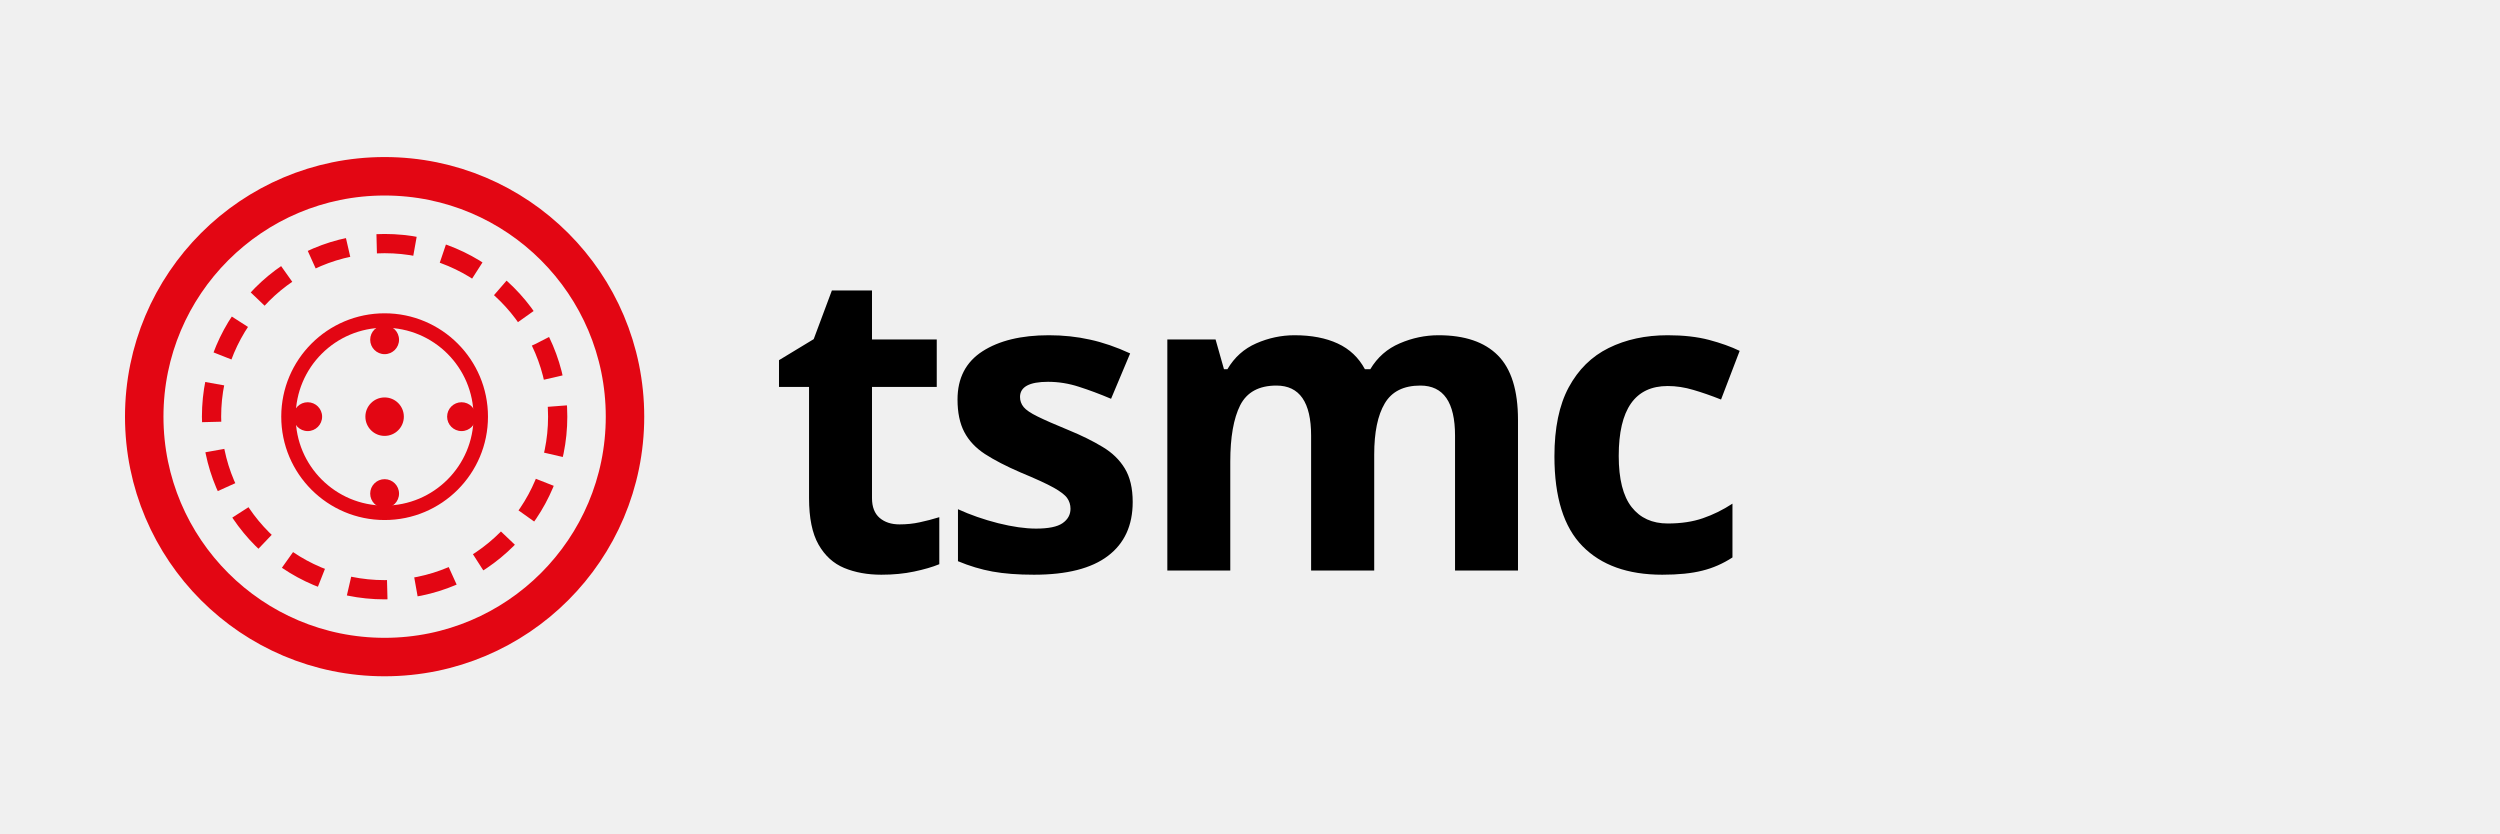
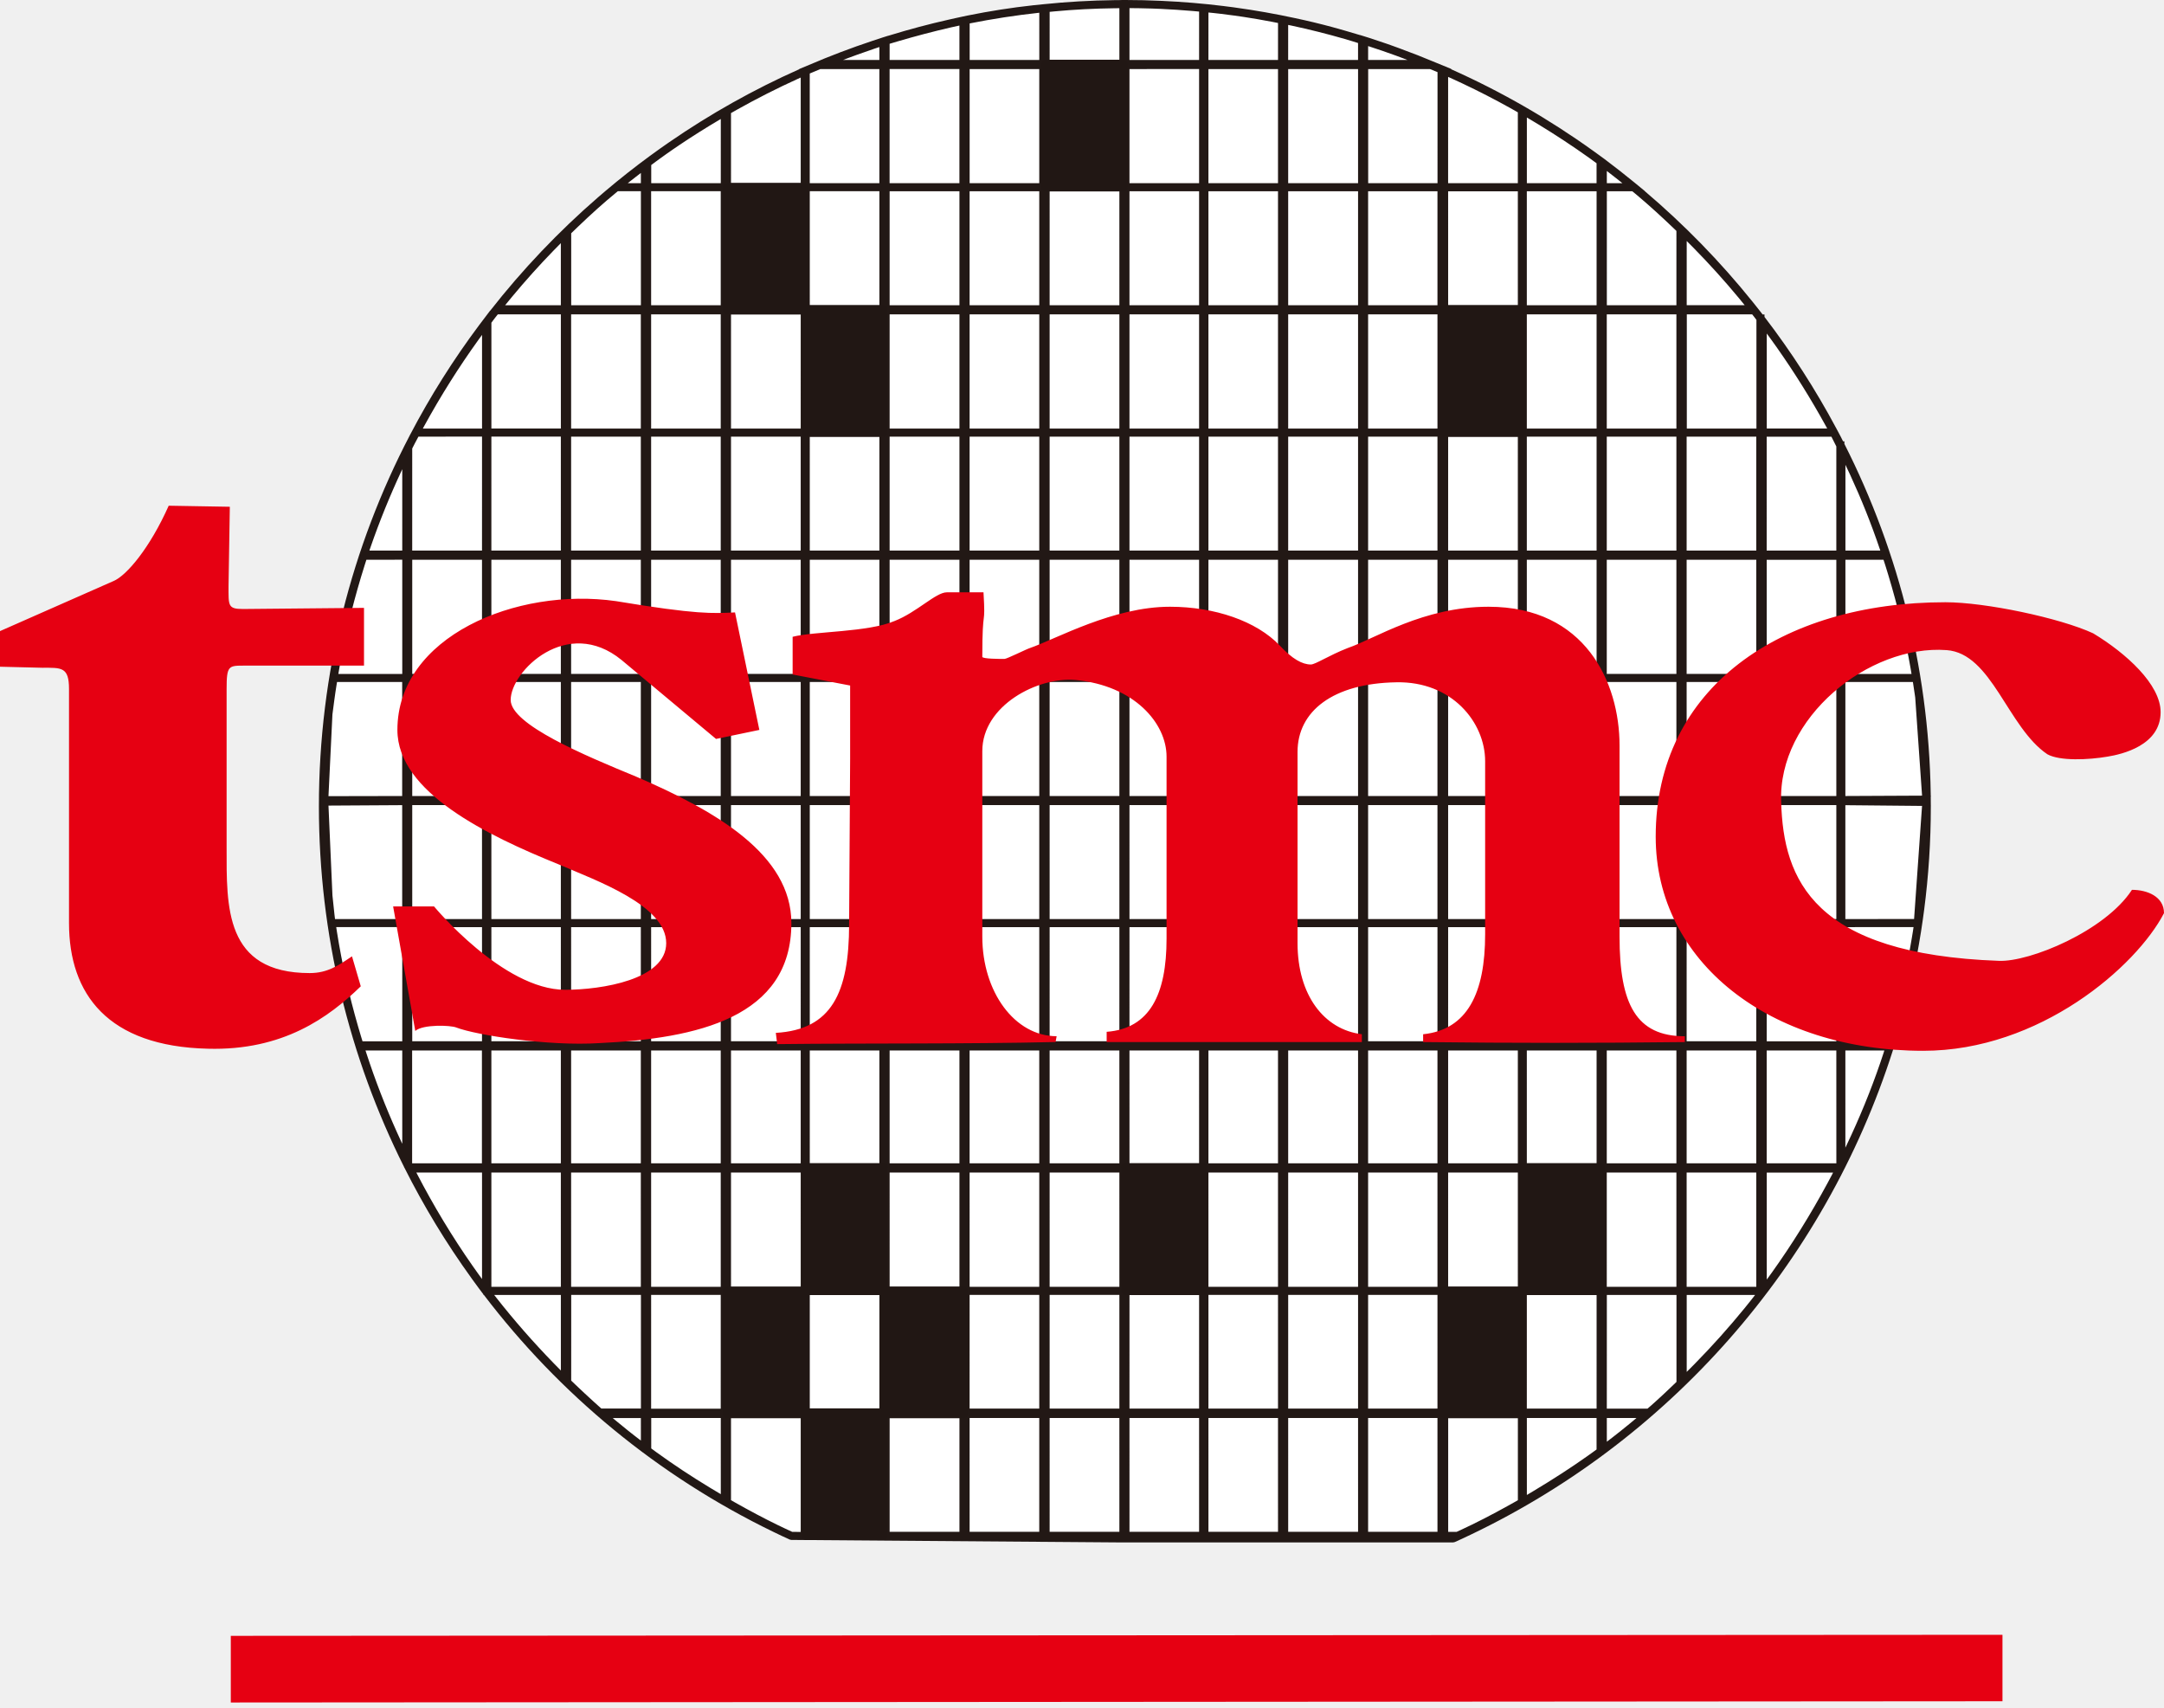
- <svg xmlns="http://www.w3.org/2000/svg" viewBox="0 0 260 80" width="120" height="40">
-   <circle cx="40" cy="40" r="25" fill="none" stroke="#E30613" stroke-width="4" />
-   <circle cx="40" cy="40" r="18" fill="none" stroke="#E30613" stroke-dasharray="4 3" stroke-width="2" />
-   <circle cx="40" cy="40" r="10" fill="none" stroke="#E30613" stroke-width="1.5" />
-   <circle cx="40" cy="40" r="2" fill="#E30613" />
-   <circle cx="40" cy="32" r="1.5" fill="#E30613" />
-   <circle cx="40" cy="48" r="1.5" fill="#E30613" />
-   <circle cx="32" cy="40" r="1.5" fill="#E30613" />
-   <circle cx="48" cy="40" r="1.5" fill="#E30613" />
-   <text x="80" y="56" font-family="'Segoe UI', -apple-system, sans-serif" font-weight="900" font-size="44" fill="#000000" letter-spacing="-1.5">tsmc</text>
+ <svg xmlns="http://www.w3.org/2000/svg" width="256px" height="202px" viewBox="0 0 256 202" version="1.1" preserveAspectRatio="xMidYMid">
+   <g>
+     <path d="M93.62,181.679 L132.168,181.971 L171.913,181.971 C204.84,167.103 227.938,133.824 227.938,95.397 C227.938,43.14 185.286,0.482 133.146,0.482 C80.88,0.482 38.202,43.138 38.202,95.397 C38.199,133.615 60.936,166.733 93.62,181.679 Z" fill="#FFFFFF" />
+     <path d="M133.141,0 C134.552,0 135.974,0.034 137.408,0.102 C139.897,0.212 142.362,0.419 144.798,0.72 L144.894,0.734 L144.894,0.734 C145.238,0.774 145.582,0.819 145.925,0.865 L146.169,0.901 C148.532,1.225 150.868,1.639 153.173,2.137 C154.665,2.451 156.161,2.811 157.66,3.217 L159.031,3.602 L159.031,3.602 L159.391,3.707 C159.896,3.85 160.397,4 160.898,4.153 L160.897,4.143 L162.047,4.503 C162.712,4.716 163.382,4.94 164.064,5.179 L164.751,5.423 L165.543,5.711 C167.007,6.245 168.455,6.814 169.885,7.416 L171.721,8.169 L171.622,8.169 C177.585,10.825 183.231,14.077 188.482,17.849 L189.057,18.264 L189.057,18.264 L189.826,18.824 C191.028,19.728 192.208,20.65 193.365,21.599 L194.608,22.622 L194.588,22.62 C199.241,26.567 203.514,30.952 207.342,35.709 L208.054,36.603 L208.515,37.196 L208.515,37.196 L208.738,37.197 L208.739,37.487 C211.922,41.638 214.772,46.056 217.25,50.7 L217.753,51.642 C217.842,51.828 217.938,52.014 218.033,52.2 L218.19,52.202 L218.191,52.51 C224.727,65.418 228.415,79.994 228.415,95.397 L228.403,94.11 L228.421,94.111 L228.405,94.301 L228.414,95.238 L228.421,95.339 L228.414,95.339 L228.415,95.397 C228.415,99.524 228.147,103.605 227.626,107.621 L227.465,108.801 C227.398,109.274 227.327,109.747 227.253,110.218 L226.995,111.763 L226.995,111.763 L226.777,112.965 L226.777,112.965 L226.623,113.767 L226.623,113.767 L226.49,114.425 L226.49,114.425 C225.997,116.844 225.41,119.235 224.729,121.601 C224.515,122.343 224.293,123.081 224.062,123.816 L223.922,124.257 C215.852,149.539 197.424,170.715 172.855,182.064 L172.109,182.405 L171.913,182.447 L132.165,182.447 L93.991,182.157 L93.623,182.157 L93.427,182.114 C92.785,181.824 92.14,181.52 91.486,181.2 C77.836,174.583 66.174,164.901 57.235,153.165 L57.177,153.165 L57.176,153.095 L56.614,152.345 L56.614,152.345 L55.846,151.295 L55.846,151.295 L55.755,151.166 C52.776,147.039 50.127,142.673 47.837,138.111 L47.802,138.068 L47.8,138.036 C41.314,125.083 37.726,110.553 37.726,95.397 C37.726,79.597 41.607,64.671 48.465,51.522 L48.539,51.373 L48.538,51.383 C50.912,46.848 53.641,42.525 56.687,38.452 L57.977,36.75 L57.977,36.767 C61.797,31.886 66.081,27.385 70.761,23.329 L71.691,22.533 C73.367,21.117 75.092,19.758 76.864,18.458 L78.056,17.597 L78.056,17.597 L78.957,16.966 L78.957,16.966 L79.165,16.822 C84.003,13.485 89.162,10.583 94.584,8.173 L94.521,8.174 L95.711,7.68 C98.16,6.629 100.661,5.678 103.208,4.832 L104.29,4.477 L104.29,4.473 L104.588,4.38 L104.985,4.254 L105.112,4.221 L105.112,4.221 L105.24,4.184 C107.562,3.469 109.923,2.841 112.317,2.304 L113.098,2.13 L113.098,2.13 L113.876,1.961 L114.452,1.839 C117.078,1.309 119.674,0.901 122.268,0.619 L123.38,0.506 C126.191,0.216 129.036,0.05 131.912,0.014 L132.664,0.009 L132.665,0 L133.141,0 Z M104.29,167.731 L95.677,167.731 L95.677,181.217 L104.29,181.282 L104.29,167.731 Z M94.725,167.579 L86.477,167.579 L86.477,177.453 L86.872,177.678 C88.683,178.7 90.346,179.584 91.955,180.369 L92.883,180.812 L92.883,180.812 L93.726,181.203 L94.725,181.204 L94.725,167.579 Z M179.564,167.578 L171.319,167.578 L171.319,181.202 L172.312,181.202 L172.767,180.995 C174.573,180.161 176.434,179.203 178.478,178.068 L179.166,177.683 L179.564,177.457 L179.564,167.578 Z M132.421,167.731 L124.171,167.731 L124.172,181.193 L132.422,181.193 L132.421,167.731 Z M122.943,167.731 L114.704,167.731 L114.705,181.193 L122.943,181.193 L122.943,167.731 Z M113.502,167.572 L105.243,167.572 L105.243,181.193 L113.502,181.193 L113.502,167.572 Z M170.051,167.731 L161.847,167.731 L161.847,181.193 L170.052,181.193 L170.051,167.731 Z M160.658,167.731 L152.391,167.731 L152.392,181.193 L160.659,181.193 L160.658,167.731 Z M151.187,167.731 L142.957,167.731 L142.958,181.193 L151.188,181.193 L151.187,167.731 Z M141.852,167.731 L133.616,167.731 L133.617,181.193 L141.853,181.193 L141.852,167.731 Z M188.872,167.731 L180.626,167.731 L180.627,176.835 L181.372,176.392 C183.734,174.977 185.851,173.609 187.827,172.208 L188.481,171.74 L188.873,171.452 L188.872,167.731 Z M85.269,167.731 L77.04,167.731 L77.04,171.33 L77.695,171.811 C79.688,173.256 81.798,174.649 84.035,176.004 L85.002,176.582 L85.27,176.738 L85.269,167.731 Z M193.595,167.731 L190.086,167.731 L190.087,170.539 L190.77,170.016 C191.475,169.469 192.156,168.926 192.816,168.382 L193.47,167.838 L193.595,167.731 Z M75.815,167.739 L72.49,167.739 L72.821,168.018 C73.323,168.437 73.824,168.846 74.325,169.244 L75.075,169.834 L75.816,170.402 L75.815,167.739 Z M104.032,153.171 L95.796,153.171 L95.796,166.778 L104.032,166.778 L104.032,153.171 Z M85.263,153.171 L77.029,153.171 L77.028,166.629 L85.262,166.629 L85.263,153.171 Z M198.326,153.175 L190.089,153.175 L190.085,166.625 L194.898,166.625 L195.327,166.254 L195.837,165.798 L196.365,165.316 L196.921,164.8 L197.514,164.239 L198.326,163.462 L198.326,153.175 Z M179.669,153.164 L171.004,153.164 L171.004,166.625 L179.669,166.625 L179.669,153.164 Z M94.842,153.164 L86.215,153.164 L86.215,166.625 L94.842,166.625 L94.842,153.164 Z M113.752,153.164 L104.984,153.164 L104.984,166.62 L113.752,166.62 L113.752,153.164 Z M122.943,153.171 L114.705,153.171 L114.704,166.62 L122.943,166.62 L122.943,153.171 Z M151.188,153.171 L142.958,153.171 L142.957,166.62 L151.187,166.62 L151.188,153.171 Z M160.659,153.171 L152.392,153.171 L152.391,166.62 L160.658,166.62 L160.659,153.171 Z M132.422,153.171 L124.172,153.171 L124.171,166.62 L132.421,166.62 L132.422,153.171 Z M170.052,153.171 L161.847,153.171 L161.847,166.62 L170.051,166.62 L170.052,153.171 Z M141.853,153.171 L133.617,153.171 L133.616,166.62 L141.852,166.62 L141.853,153.171 Z M188.877,153.171 L180.623,153.171 L180.622,166.616 L188.876,166.616 L188.877,153.171 Z M75.822,153.173 L67.574,153.173 L67.571,163.307 L68.117,163.83 C68.803,164.484 69.477,165.112 70.145,165.719 L70.81,166.319 L71.141,166.612 L75.821,166.612 L75.822,153.173 Z M207.627,153.177 L199.537,153.177 L199.537,162.279 L200.468,161.344 C202.569,159.203 204.544,156.999 206.394,154.728 L207.179,153.751 L207.627,153.177 Z M66.35,153.176 L58.463,153.176 L58.722,153.509 C60.811,156.173 63.089,158.772 65.519,161.271 L66.35,162.116 L66.35,153.176 Z M189.127,138.694 L180.512,138.694 L180.512,152.217 L189.127,152.217 L189.127,138.694 Z M104.29,138.694 L95.676,138.694 L95.676,152.217 L104.29,152.217 L104.29,138.694 Z M142.006,138.694 L133.374,138.694 L133.374,152.217 L142.006,152.217 L142.006,138.694 Z M170.051,138.694 L161.847,138.694 L161.847,152.213 L170.052,152.213 L170.051,138.694 Z M66.348,138.694 L58.129,138.694 L58.13,152.213 L66.349,152.213 L66.348,138.694 Z M151.187,138.694 L142.957,138.694 L142.958,152.213 L151.188,152.213 L151.187,138.694 Z M160.658,138.694 L152.391,138.694 L152.392,152.213 L160.659,152.213 L160.658,138.694 Z M94.724,138.694 L86.477,138.694 L86.478,152.213 L94.725,152.213 L94.724,138.694 Z M75.809,138.694 L67.563,138.694 L67.564,152.213 L75.81,152.213 L75.809,138.694 Z M207.767,138.694 L199.529,138.694 L199.53,152.213 L207.768,152.213 L207.767,138.694 Z M132.421,138.694 L124.171,138.694 L124.172,152.213 L132.422,152.213 L132.421,138.694 Z M122.943,138.694 L114.704,138.694 L114.705,152.213 L122.943,152.213 L122.943,138.694 Z M179.559,138.694 L171.314,138.694 L171.315,152.213 L179.56,152.213 L179.559,138.694 Z M113.501,138.694 L105.242,138.694 L105.243,152.213 L113.502,152.213 L113.501,138.694 Z M85.262,138.694 L77.028,138.694 L77.029,152.213 L85.263,152.213 L85.262,138.694 Z M198.317,138.694 L190.08,138.694 L190.081,152.213 L198.318,152.213 L198.317,138.694 Z M216.852,138.705 L209.006,138.705 L209.007,151.358 L209.564,150.592 C211.965,147.242 214.178,143.683 216.203,139.932 L216.751,138.905 L216.852,138.705 Z M57.024,138.694 L49.251,138.694 L49.324,138.836 C51.305,142.658 53.512,146.313 55.927,149.762 L56.591,150.698 L57.023,151.292 L57.023,151.292 L57.024,138.694 Z M188.876,124.261 L180.622,124.261 L180.623,137.742 L188.877,137.742 L188.876,124.261 Z M141.852,124.261 L133.616,124.261 L133.617,137.742 L141.853,137.742 L141.852,124.261 Z M104.031,124.261 L95.795,124.261 L95.796,137.742 L104.032,137.742 L104.031,124.261 Z M217.237,124.261 L208.998,124.261 L208.998,137.607 L217.24,137.607 L217.237,124.261 Z M57.011,124.261 L48.754,124.261 L48.754,137.607 L57.011,137.607 L57.011,124.261 Z M151.187,124.261 L142.957,124.261 L142.957,137.605 L151.187,137.605 L151.187,124.261 Z M85.262,124.261 L77.028,124.261 L77.028,137.605 L85.262,137.605 L85.262,124.261 Z M179.559,124.261 L171.314,124.261 L171.314,137.605 L179.559,137.605 L179.559,124.261 Z M207.767,124.261 L199.529,124.261 L199.529,137.605 L207.767,137.605 L207.767,124.261 Z M113.501,124.261 L105.242,124.261 L105.242,137.605 L113.501,137.605 L113.501,124.261 Z M170.051,124.261 L161.847,124.261 L161.847,137.605 L170.051,137.605 L170.051,124.261 Z M132.421,124.261 L124.171,124.261 L124.171,137.605 L132.421,137.605 L132.421,124.261 Z M198.317,124.261 L190.08,124.261 L190.08,137.605 L198.317,137.605 L198.317,124.261 Z M94.724,124.261 L86.477,124.261 L86.477,137.605 L94.724,137.605 L94.724,124.261 Z M66.348,124.261 L58.129,124.261 L58.129,137.605 L66.348,137.605 L66.348,124.261 Z M160.658,124.261 L152.391,124.261 L152.391,137.605 L160.658,137.605 L160.658,124.261 Z M122.943,124.261 L114.704,124.261 L114.704,137.605 L122.943,137.605 L122.943,124.261 Z M75.809,124.261 L67.563,124.261 L67.563,137.605 L75.809,137.605 L75.809,124.261 Z M222.917,124.257 L218.306,124.257 L218.307,135.754 L218.385,135.595 C219.958,132.303 221.32,128.984 222.46,125.641 L222.833,124.525 L222.917,124.257 Z M47.586,124.257 L43.238,124.257 L43.343,124.583 C44.375,127.753 45.583,130.872 46.969,133.954 L47.497,135.109 L47.587,135.298 L47.586,124.257 Z M47.587,109.666 L39.775,109.666 L39.863,110.245 C40.455,113.988 41.288,117.703 42.359,121.413 L42.687,122.526 L42.886,123.177 L47.589,123.177 L47.587,109.666 Z M217.238,109.668 L209.002,109.668 L209.001,123.175 L217.237,123.175 L217.238,109.668 Z M226.371,109.666 L220.056,109.666 L218.313,109.669 L218.313,123.174 L223.262,123.174 L223.471,122.499 L223.471,122.499 L223.686,121.776 L223.868,121.144 C224.623,118.493 225.265,115.8 225.787,113.071 L225.879,112.589 L225.985,112.007 C226.045,111.669 226.104,111.331 226.161,110.992 L226.288,110.216 L226.288,110.216 L226.371,109.666 Z M179.56,109.668 L171.315,109.668 L171.314,123.167 L179.559,123.167 L179.56,109.668 Z M170.052,109.668 L161.847,109.668 L161.847,123.167 L170.051,123.167 L170.052,109.668 Z M207.768,109.668 L199.53,109.668 L199.529,123.167 L207.767,123.167 L207.768,109.668 Z M160.659,109.668 L152.392,109.668 L152.391,123.167 L160.658,123.167 L160.659,109.668 Z M75.81,109.668 L67.564,109.668 L67.563,123.167 L75.809,123.167 L75.81,109.668 Z M198.318,109.668 L190.081,109.668 L190.08,123.167 L198.317,123.167 L198.318,109.668 Z M151.188,109.668 L142.958,109.668 L142.957,123.167 L151.187,123.167 L151.188,109.668 Z M113.502,109.668 L105.243,109.668 L105.242,123.167 L113.501,123.167 L113.502,109.668 Z M132.422,109.668 L124.172,109.668 L124.171,123.167 L132.421,123.167 L132.422,109.668 Z M85.263,109.668 L77.029,109.668 L77.028,123.167 L85.262,123.167 L85.263,109.668 Z M104.032,109.668 L95.796,109.668 L95.795,123.167 L104.031,123.167 L104.032,109.668 Z M188.877,109.668 L180.623,109.668 L180.622,123.167 L188.876,123.167 L188.877,109.668 Z M122.943,109.668 L114.705,109.668 L114.704,123.167 L122.943,123.167 L122.943,109.668 Z M94.725,109.668 L86.478,109.668 L86.477,123.167 L94.724,123.167 L94.725,109.668 Z M66.349,109.668 L58.13,109.668 L58.129,123.167 L66.348,123.167 L66.349,109.668 Z M141.853,109.668 L133.617,109.668 L133.616,123.167 L141.852,123.167 L141.853,109.668 Z M57.022,109.668 L48.768,109.668 L48.767,123.165 L57.021,123.165 L57.022,109.668 Z M75.809,95.233 L67.563,95.233 L67.564,108.714 L75.81,108.714 L75.809,95.233 Z M151.187,95.233 L142.957,95.233 L142.958,108.714 L151.188,108.714 L151.187,95.233 Z M113.501,95.233 L105.242,95.233 L105.243,108.714 L113.502,108.714 L113.501,95.233 Z M85.262,95.233 L77.028,95.233 L77.029,108.714 L85.263,108.714 L85.262,95.233 Z M160.658,95.233 L152.391,95.233 L152.392,108.714 L160.659,108.714 L160.658,95.233 Z M198.317,95.233 L190.08,95.233 L190.081,108.714 L198.318,108.714 L198.317,95.233 Z M122.943,95.233 L114.704,95.233 L114.705,108.714 L122.943,108.714 L122.943,95.233 Z M188.876,95.233 L180.622,95.233 L180.623,108.714 L188.877,108.714 L188.876,95.233 Z M66.348,95.233 L58.129,95.233 L58.13,108.714 L66.349,108.714 L66.348,95.233 Z M94.724,95.233 L86.477,95.233 L86.478,108.714 L94.725,108.714 L94.724,95.233 Z M170.051,95.233 L161.847,95.233 L161.847,108.714 L170.052,108.714 L170.051,95.233 Z M104.031,95.233 L95.795,95.233 L95.796,108.714 L104.032,108.714 L104.031,95.233 Z M217.237,95.233 L209.001,95.233 L209.002,108.714 L217.238,108.714 L217.237,95.233 Z M218.304,95.244 L218.304,108.714 L220.337,108.714 L226.435,108.705 L227.377,95.33 L218.304,95.244 Z M207.767,95.233 L199.529,95.233 L199.53,108.714 L207.768,108.714 L207.767,95.233 Z M57.021,95.233 L48.767,95.233 L48.768,108.714 L57.022,108.714 L57.021,95.233 Z M132.421,95.233 L124.171,95.233 L124.172,108.714 L132.422,108.714 L132.421,95.233 Z M141.852,95.233 L133.616,95.233 L133.617,108.714 L141.853,108.714 L141.852,95.233 Z M179.559,95.233 L171.314,95.233 L171.315,108.714 L179.56,108.714 L179.559,95.233 Z M47.578,95.239 L38.858,95.292 L39.329,105.929 L39.562,108.13 L39.632,108.714 L47.579,108.714 L47.578,95.239 Z M47.578,80.672 L39.872,80.672 L39.808,81.055 L39.681,81.878 L39.545,82.847 L39.326,84.506 L38.858,94.175 L47.577,94.158 L47.578,80.672 Z M94.724,80.672 L86.477,80.672 L86.477,94.163 L94.724,94.163 L94.724,80.672 Z M75.809,80.672 L67.563,80.672 L67.563,94.163 L75.809,94.163 L75.809,80.672 Z M198.317,80.672 L190.08,80.672 L190.08,94.163 L198.317,94.163 L198.317,80.672 Z M170.051,80.672 L161.847,80.672 L161.847,94.163 L170.051,94.163 L170.051,80.672 Z M207.767,80.672 L199.529,80.672 L199.529,94.163 L207.767,94.163 L207.767,80.672 Z M104.031,80.672 L95.795,80.672 L95.795,94.163 L104.031,94.163 L104.031,80.672 Z M179.559,80.672 L171.314,80.672 L171.314,94.163 L179.559,94.163 L179.559,80.672 Z M188.876,80.672 L180.622,80.672 L180.622,94.163 L188.876,94.163 L188.876,80.672 Z M113.501,80.672 L105.242,80.672 L105.242,94.163 L113.501,94.163 L113.501,80.672 Z M141.852,80.672 L133.616,80.672 L133.616,94.163 L141.852,94.163 L141.852,80.672 Z M122.943,80.672 L114.704,80.672 L114.704,94.163 L122.943,94.163 L122.943,80.672 Z M151.187,80.672 L142.957,80.672 L142.957,94.163 L151.187,94.163 L151.187,80.672 Z M57.021,80.672 L48.767,80.672 L48.767,94.163 L57.021,94.163 L57.021,80.672 Z M217.237,80.672 L209.001,80.672 L209.001,94.163 L217.237,94.163 L217.237,80.672 Z M132.421,80.672 L124.171,80.672 L124.171,94.163 L132.421,94.163 L132.421,80.672 Z M66.348,80.672 L58.129,80.672 L58.129,94.163 L66.348,94.163 L66.348,80.672 Z M85.262,80.672 L77.028,80.672 L77.028,94.163 L85.262,94.163 L85.262,80.672 Z M160.658,80.672 L152.391,80.672 L152.391,94.163 L160.658,94.163 L160.658,80.672 Z M226.295,80.674 L218.307,80.674 L218.306,94.158 L227.379,94.115 L226.569,82.513 L226.533,82.257 L226.295,80.674 Z M222.82,66.215 L218.311,66.215 L218.311,79.721 L226.133,79.721 L226.039,79.153 C225.391,75.422 224.502,71.707 223.376,67.987 L223.032,66.871 L222.82,66.215 Z M47.587,66.208 L43.345,66.21 L43.138,66.859 C41.969,70.556 41.032,74.266 40.328,78.016 L40.124,79.143 L40.026,79.719 L47.587,79.719 L47.587,66.208 Z M198.317,66.209 L190.08,66.209 L190.08,79.716 L198.317,79.716 L198.317,66.209 Z M141.852,66.209 L133.616,66.209 L133.616,79.716 L141.852,79.716 L141.852,66.209 Z M94.724,66.209 L86.477,66.209 L86.477,79.716 L94.724,79.716 L94.724,66.209 Z M151.187,66.209 L142.957,66.209 L142.957,79.716 L151.187,79.716 L151.187,66.209 Z M207.767,66.209 L199.529,66.209 L199.529,79.716 L207.767,79.716 L207.767,66.209 Z M188.876,66.209 L180.622,66.209 L180.622,79.716 L188.876,79.716 L188.876,66.209 Z M122.943,66.209 L114.704,66.209 L114.704,79.716 L122.943,79.716 L122.943,66.209 Z M179.559,66.209 L171.314,66.209 L171.314,79.716 L179.559,79.716 L179.559,66.209 Z M132.421,66.209 L124.171,66.209 L124.171,79.716 L132.421,79.716 L132.421,66.209 Z M75.809,66.209 L67.563,66.209 L67.563,79.716 L75.809,79.716 L75.809,66.209 Z M104.031,66.209 L95.795,66.209 L95.795,79.716 L104.031,79.716 L104.031,66.209 Z M85.262,66.209 L77.028,66.209 L77.028,79.716 L85.262,79.716 L85.262,66.209 Z M160.658,66.209 L152.391,66.209 L152.391,79.716 L160.658,79.716 L160.658,66.209 Z M113.501,66.209 L105.242,66.209 L105.242,79.716 L113.501,79.716 L113.501,66.209 Z M170.051,66.209 L161.847,66.209 L161.847,79.716 L170.051,79.716 L170.051,66.209 Z M217.237,66.219 L209.001,66.219 L209.001,79.716 L217.237,79.716 L217.237,66.219 Z M57.021,66.212 L48.767,66.212 L48.767,79.716 L57.021,79.716 L57.021,66.212 Z M66.348,66.209 L58.129,66.209 L58.129,79.716 L66.348,79.716 L66.348,66.209 Z M218.314,54.98 L218.313,65.129 L222.439,65.129 L222.361,64.89 C221.362,61.942 220.197,59.034 218.869,56.157 L218.314,54.98 Z M160.658,51.65 L152.391,51.65 L152.391,65.124 L160.658,65.124 L160.658,51.65 Z M132.421,51.65 L124.171,51.65 L124.171,65.124 L132.421,65.124 L132.421,51.65 Z M113.501,51.65 L105.242,51.65 L105.242,65.124 L113.501,65.124 L113.501,51.65 Z M85.262,51.65 L77.028,51.65 L77.028,65.124 L85.262,65.124 L85.262,51.65 Z M179.56,51.646 L171.315,51.646 L171.314,65.124 L179.559,65.124 L179.56,51.646 Z M66.349,51.646 L58.13,51.646 L58.129,65.124 L66.348,65.124 L66.349,51.646 Z M207.767,51.648 L199.529,51.648 L199.529,65.124 L207.767,65.124 L207.767,51.648 Z M188.876,51.65 L180.622,51.65 L180.622,65.124 L188.876,65.124 L188.876,51.65 Z M151.187,51.65 L142.957,51.65 L142.957,65.124 L151.187,65.124 L151.187,51.65 Z M198.317,51.65 L190.08,51.65 L190.08,65.124 L198.317,65.124 L198.317,51.65 Z M104.032,51.646 L95.796,51.646 L95.795,65.124 L104.031,65.124 L104.032,51.646 Z M170.051,51.65 L161.847,51.65 L161.847,65.124 L170.051,65.124 L170.051,51.65 Z M122.943,51.65 L114.704,51.65 L114.704,65.124 L122.943,65.124 L122.943,51.65 Z M47.586,65.124 L47.587,55.502 L47.52,55.646 C46.12,58.646 44.891,61.671 43.832,64.734 L43.699,65.124 L47.586,65.124 Z M75.809,51.65 L67.563,51.65 L67.563,65.124 L75.809,65.124 L75.809,51.65 Z M141.852,51.65 L133.616,51.65 L133.616,65.124 L141.852,65.124 L141.852,51.65 Z M94.724,51.65 L86.477,51.65 L86.477,65.124 L94.724,65.124 L94.724,51.65 Z M216.654,51.654 L208.998,51.654 L208.997,65.124 L217.236,65.124 L217.237,52.808 L216.654,51.654 Z M57.021,65.124 L57.025,51.646 L49.499,51.648 L49.055,52.485 L48.882,52.822 L48.765,53.055 L48.764,65.124 L57.021,65.124 Z M57.025,39.613 L56.591,40.209 C54.279,43.421 52.153,46.799 50.216,50.331 L50.02,50.693 L57.025,50.693 L57.025,39.613 Z M207.282,37.185 L199.549,37.185 L199.549,50.692 L207.785,50.692 L207.785,37.84 L207.56,37.54 L207.395,37.328 L207.395,37.328 L207.282,37.185 Z M113.501,37.182 L105.242,37.182 L105.242,50.692 L113.501,50.692 L113.501,37.182 Z M141.852,37.182 L133.616,37.182 L133.616,50.692 L141.852,50.692 L141.852,37.182 Z M85.262,37.182 L77.028,37.182 L77.028,50.692 L85.262,50.692 L85.262,37.182 Z M122.943,37.182 L114.704,37.182 L114.704,50.692 L122.943,50.692 L122.943,37.182 Z M94.725,37.059 L86.478,37.059 L86.477,50.692 L94.724,50.692 L94.725,37.059 Z M160.658,37.182 L152.391,37.182 L152.391,50.692 L160.658,50.692 L160.658,37.182 Z M104.29,37.182 L95.676,37.182 L95.676,50.692 L104.29,50.692 L104.29,37.182 Z M132.421,37.182 L124.171,37.182 L124.171,50.692 L132.421,50.692 L132.421,37.182 Z M179.669,37.182 L171.004,37.182 L171.004,50.692 L179.669,50.692 L179.669,37.182 Z M170.051,37.182 L161.847,37.182 L161.847,50.692 L170.051,50.692 L170.051,37.182 Z M151.187,37.182 L142.957,37.182 L142.957,50.692 L151.187,50.692 L151.187,37.182 Z M75.809,37.184 L67.563,37.184 L67.563,50.692 L75.809,50.692 L75.809,37.184 Z M198.317,37.185 L190.08,37.185 L190.08,50.692 L198.317,50.692 L198.317,37.185 Z M188.876,37.182 L180.622,37.182 L180.622,50.692 L188.876,50.692 L188.876,37.182 Z M209.007,39.451 L209.007,50.69 L216.157,50.69 L216.003,50.405 C214.221,47.166 212.274,44.047 210.172,41.065 L209.465,40.077 L209.007,39.451 Z M66.35,37.184 L58.892,37.184 L58.627,37.515 L58.349,37.88 L58.131,38.172 L58.131,50.689 L66.35,50.689 L66.35,37.184 Z M179.559,22.63 L171.314,22.63 L171.315,36.229 L179.56,36.229 L179.559,22.63 Z M104.031,22.62 L95.795,22.62 L95.796,36.229 L104.032,36.229 L104.031,22.62 Z M141.852,22.623 L133.616,22.623 L133.616,36.105 L141.852,36.105 L141.852,22.623 Z M132.422,22.619 L124.172,22.619 L124.171,36.105 L132.421,36.105 L132.422,22.619 Z M113.501,22.623 L105.242,22.623 L105.242,36.105 L113.501,36.105 L113.501,22.623 Z M160.658,22.623 L152.391,22.623 L152.391,36.105 L160.658,36.105 L160.658,22.623 Z M151.187,22.623 L142.957,22.623 L142.957,36.105 L151.187,36.105 L151.187,22.623 Z M85.262,22.62 L77.028,22.62 L77.028,36.105 L85.262,36.105 L85.262,22.62 Z M94.842,22.635 L86.215,22.635 L86.215,36.105 L94.842,36.105 L94.842,22.635 Z M188.876,22.621 L180.622,22.621 L180.622,36.105 L188.876,36.105 L188.876,22.621 Z M122.943,22.623 L114.704,22.623 L114.704,36.105 L122.943,36.105 L122.943,22.623 Z M193.097,22.621 L190.089,22.621 L190.088,36.105 L198.318,36.105 L198.319,27.316 L197.933,26.945 C196.552,25.623 195.256,24.443 193.989,23.365 L193.447,22.909 L193.097,22.621 Z M170.051,22.625 L161.847,22.625 L161.847,36.105 L170.051,36.105 L170.051,22.625 Z M75.818,22.619 L73.089,22.619 L72.829,22.832 C71.398,24.008 69.971,25.29 68.37,26.823 L67.572,27.593 L67.571,36.105 L75.818,36.105 L75.818,22.619 Z M66.348,28.761 L65.458,29.666 C63.777,31.397 62.152,33.208 60.586,35.093 L59.758,36.103 L66.347,36.103 L66.348,28.761 Z M199.537,28.509 L199.536,36.101 L206.396,36.101 L205.685,35.23 C203.986,33.182 202.207,31.214 200.342,29.317 L199.537,28.509 Z M94.725,9.173 L94.359,9.337 C91.952,10.43 89.571,11.637 87.236,12.946 L86.476,13.377 L86.477,21.683 L94.725,21.683 L94.725,9.173 Z M190.087,20.226 L190.087,21.669 L191.931,21.669 L191.494,21.32 L190.767,20.75 L190.087,20.226 Z M171.312,9.095 L171.311,21.667 L179.559,21.667 L179.56,13.288 L178.687,12.794 C176.826,11.756 174.926,10.78 172.988,9.865 L171.82,9.324 L171.312,9.095 Z M85.27,14.074 L85.153,14.142 C83.459,15.144 81.853,16.155 80.321,17.188 L79.499,17.749 L78.884,18.178 L78.181,18.681 L77.619,19.09 L77.04,19.521 L77.04,21.667 L85.269,21.667 L85.27,14.074 Z M180.627,13.902 L180.626,21.667 L188.872,21.667 L188.873,19.312 C188.59,19.103 188.305,18.896 188.02,18.69 C186.056,17.289 184.046,15.963 181.992,14.715 L180.961,14.097 L180.627,13.902 Z M160.658,8.174 L152.391,8.174 L152.391,21.667 L160.658,21.667 L160.658,8.174 Z M132.664,8.163 L123.9,8.163 L123.901,8.173 L123.897,8.173 L123.897,21.667 L132.664,21.667 L132.664,8.163 Z M169.165,8.169 L161.855,8.169 L161.855,21.667 L170.057,21.667 L170.058,8.532 L169.165,8.169 Z M151.187,8.171 L142.957,8.171 L142.957,21.667 L151.187,21.667 L151.187,8.171 Z M141.852,8.166 L133.616,8.169 L133.616,21.667 L141.852,21.667 L141.852,8.166 Z M122.944,8.173 L114.707,8.173 L114.707,21.667 L122.944,21.667 L122.944,8.173 Z M113.498,8.163 L105.238,8.163 L105.238,21.667 L113.498,21.667 L113.498,8.163 Z M104.028,8.173 L97.036,8.173 L95.792,8.696 L95.792,21.667 L104.028,21.667 L104.028,8.173 Z M75.816,20.457 L75.192,20.939 L74.52,21.465 L74.269,21.665 L75.815,21.665 L75.816,20.457 Z M132.422,0.97 L131.849,0.975 C129.408,1.008 127.045,1.13 124.734,1.347 L124.172,1.402 L124.173,7.212 L132.422,7.212 L132.422,0.97 Z M161.85,5.451 L161.849,7.096 L166.508,7.096 L166.029,6.912 L165.072,6.554 L165.072,6.554 L165.206,6.603 C164.097,6.198 162.978,5.814 161.85,5.451 Z M133.616,0.961 L133.616,7.094 L141.852,7.094 L141.853,1.37 L141.122,1.303 C139.817,1.192 138.522,1.106 137.238,1.047 L136.248,1.009 L134.7,0.971 L133.616,0.961 Z M142.958,1.478 L142.957,7.094 L151.189,7.094 L151.19,2.721 L150.431,2.57 C149.337,2.36 148.242,2.172 147.146,2.005 L146.05,1.846 C145.501,1.77 144.953,1.699 144.405,1.634 L143.581,1.541 L142.958,1.478 Z M122.947,1.507 C120.164,1.809 117.417,2.232 114.71,2.771 L114.711,7.094 L122.948,7.094 L122.947,1.507 Z M113.499,3.021 C113.148,3.096 112.797,3.173 112.448,3.252 C110.379,3.729 108.286,4.279 106.175,4.9 L105.241,5.179 L105.241,5.179 L105.241,7.094 L113.499,7.094 L113.499,3.021 Z M152.39,2.95 L152.389,7.094 L160.656,7.094 L160.657,5.09 L159.967,4.874 C159.671,4.784 159.376,4.695 159.081,4.609 C157.006,4.009 154.9,3.481 152.769,3.025 L152.39,2.95 Z M104.031,5.564 L103.475,5.748 C102.786,5.98 102.095,6.221 101.401,6.472 L100.36,6.855 L99.739,7.091 L104.031,7.091 L104.031,5.564 Z" fill="#221815" />
+     <path d="M95.201,36.702 L95.201,22.136 L85.998,22.136 L85.998,36.702 L95.201,36.702 Z M95.201,167.256 L95.201,152.691 L85.998,152.691 L85.998,167.256 L95.201,167.256 Z M104.499,51.174 L104.499,36.579 L95.315,36.579 L95.315,51.174 L104.499,51.174 Z M104.499,152.69 L104.499,138.087 L95.315,138.087 L95.315,152.69 L104.499,152.69 L104.499,152.69 Z M104.499,181.67 L104.499,167.091 L95.315,167.091 L95.315,181.67 L104.499,181.67 Z M113.978,167.255 L113.978,152.69 L104.767,152.69 L104.767,167.255 L113.978,167.255 Z M132.898,22.145 L132.898,7.568 L123.695,7.568 L123.695,22.147 L132.898,22.145 L132.898,22.145 L132.898,22.145 Z M142.331,152.689 L142.331,138.086 L133.141,138.086 L133.141,152.689 L142.331,152.689 L142.331,152.689 Z M180.037,51.173 L180.037,36.578 L170.848,36.578 L170.848,51.173 L180.037,51.173 Z M180.037,167.255 L180.037,152.69 L170.848,152.69 L170.848,167.255 L180.037,167.255 Z M189.353,152.69 L189.353,138.087 L180.152,138.087 L180.152,152.69 L189.353,152.69 L189.353,152.69 Z" stroke="#211714" fill="#211714" stroke-linecap="round" stroke-linejoin="round" />
+     <path d="M236.891,197.283 L236.891,193.377 L27.304,193.5 L27.304,201.384 L236.891,201.237 L236.891,197.283 Z M43.062,78.733 L43.062,71.903 L28.752,72.037 C26.932,72.037 27.036,71.646 27.036,69.28 L27.188,59.944 L19.958,59.82 C17.739,64.801 14.982,68.089 13.414,68.737 L0,74.653 L0,78.864 L5.021,78.988 C7.25,78.988 8.164,78.864 8.164,81.493 L8.164,109.188 C8.164,117.598 12.75,123.773 24.588,124.05 C33.486,124.297 38.888,120.352 42.679,116.667 L41.64,113.122 C40.049,114.19 38.762,115.103 36.639,115.103 C26.537,115.103 26.808,107.216 26.808,100.261 L26.808,81.497 C26.808,78.734 27.036,78.734 28.894,78.734 L43.062,78.734 L43.062,78.733 Z M70.907,123.386 C82.472,122.847 93.619,120.356 93.619,109.195 C93.619,101.077 84.706,95.935 75.256,91.866 C69.196,89.37 60.413,85.702 60.413,82.796 C60.413,79.395 67.101,72.818 73.532,78.071 L84.706,87.407 L89.831,86.34 L86.953,72.441 C84.314,72.565 82.476,72.704 72.877,71.107 C61.055,69.412 47.012,75.33 47.012,86.34 C47.012,93.723 57.663,98.83 66.075,102.239 C70.66,104.205 78.812,107.105 78.812,111.563 C78.812,115.87 71.18,117.08 66.856,117.08 C59.501,117.08 51.347,107.22 51.347,107.22 L46.507,107.22 L49.127,121.947 C50.023,121.147 53.338,121.262 53.995,121.547 C56.341,122.445 64.868,123.776 70.907,123.386 L70.907,123.386 Z M100.449,109.324 C100.449,117.471 98.358,121.795 91.78,122.176 L91.942,123.506 C102.935,123.381 114.139,123.506 124.876,123.258 L124.999,122.571 C120.036,122.571 116.206,117.322 116.206,110.786 L116.206,88.847 C116.206,83.445 122.774,80.035 127.238,80.435 C134.175,81.086 138.003,85.541 138.003,89.498 L138.003,111.034 C138.003,117.603 136.035,121.666 130.918,122.051 L130.918,123.261 L161.106,123.261 L161.106,122.336 C156.64,121.793 153.498,117.712 153.498,111.558 L153.498,88.948 C153.498,84.118 157.695,80.83 165.192,80.707 C171.76,80.574 175.691,85.442 175.691,90.043 L175.691,110.507 C175.691,117.472 173.594,121.796 168.355,122.339 L168.355,123.264 C179.377,123.387 188.427,123.387 199.316,123.264 L199.316,122.577 C193.554,122.577 191.591,118.785 191.591,110.793 L191.591,88.184 C191.591,80.705 187.518,71.77 176.091,71.77 C168.355,71.77 162.668,75.552 159.429,76.657 C157.19,77.534 155.609,78.601 155.075,78.601 C154.05,78.601 152.874,77.943 151.408,76.372 C148.645,73.454 143.671,71.77 138.404,71.77 C131.702,71.77 125.001,75.552 121.837,76.657 C121.465,76.762 119.112,77.943 118.826,77.943 C118.312,77.943 116.206,77.943 116.206,77.696 C116.206,71.38 116.607,74.523 116.348,70.065 L112.001,70.065 C110.71,70.065 108.449,72.437 105.829,73.456 C102.673,74.8 96.369,74.661 93.768,75.324 L93.768,79.784 L100.57,81.089 L100.57,89.764 L100.449,109.324 L100.449,109.324 Z M230.146,71.238 C210.711,71.238 195.869,81.351 195.869,98.966 C195.869,113.81 209.386,124.297 227.515,124.297 C241.31,124.297 252.728,114.321 256,108.015 C256,106.061 254.038,105.256 252.209,105.256 C249.046,110.115 240.124,113.81 236.461,113.655 C214.522,112.864 210.977,104.07 210.711,94.887 C210.301,84.904 221.085,76.224 230.278,76.9 C235.642,77.276 237.499,86.055 242.206,89.222 C243.682,90.038 247.079,89.885 249.322,89.498 C251.028,89.222 255.6,88.18 255.6,84.239 C255.6,80.963 251.531,77.275 247.617,74.912 C243.682,73.093 234.87,71.238 230.146,71.238 L230.146,71.238 Z" fill="#E60012" />
+   </g>
</svg>
